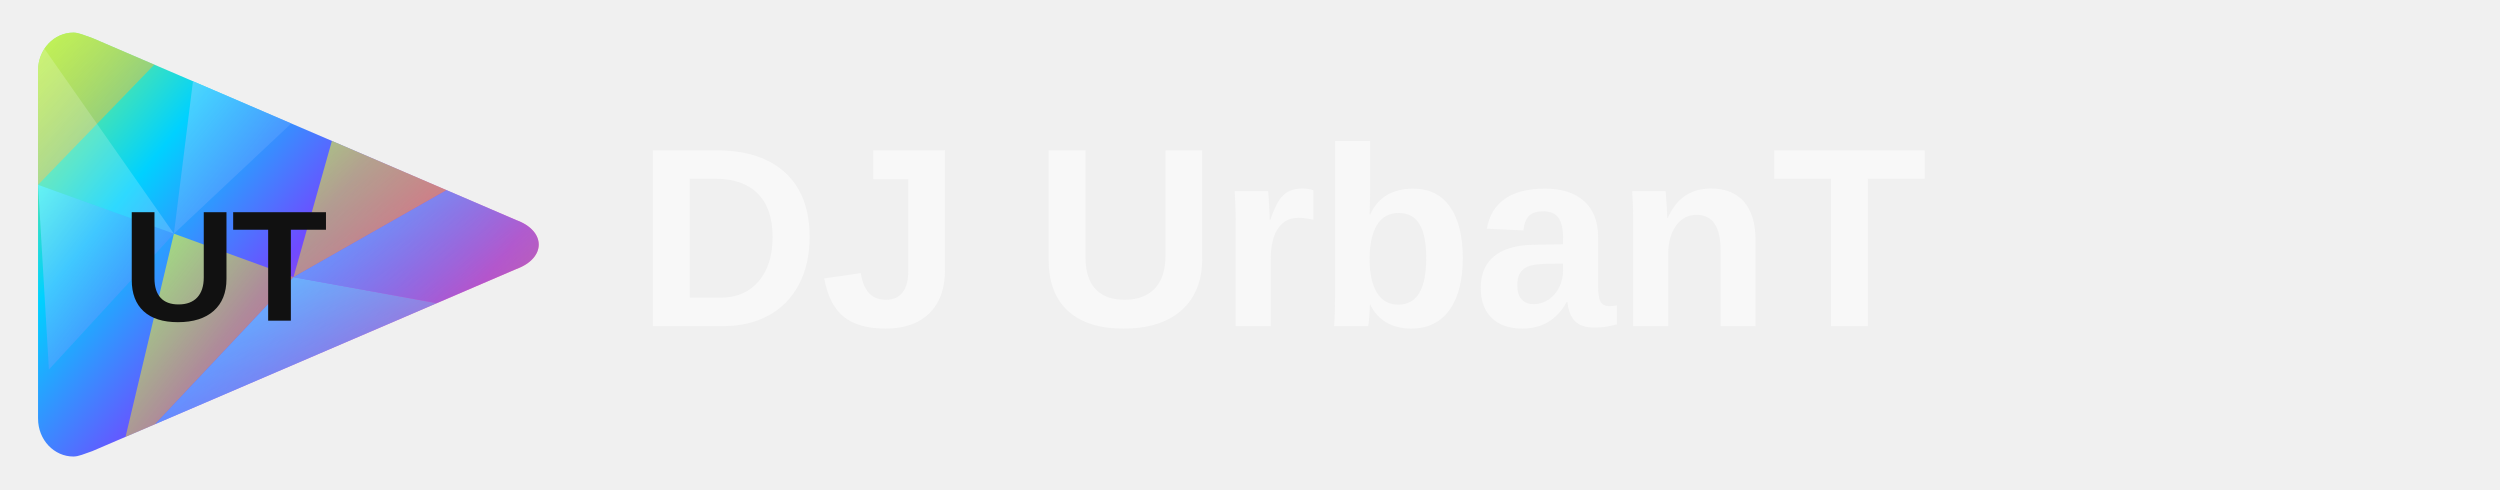
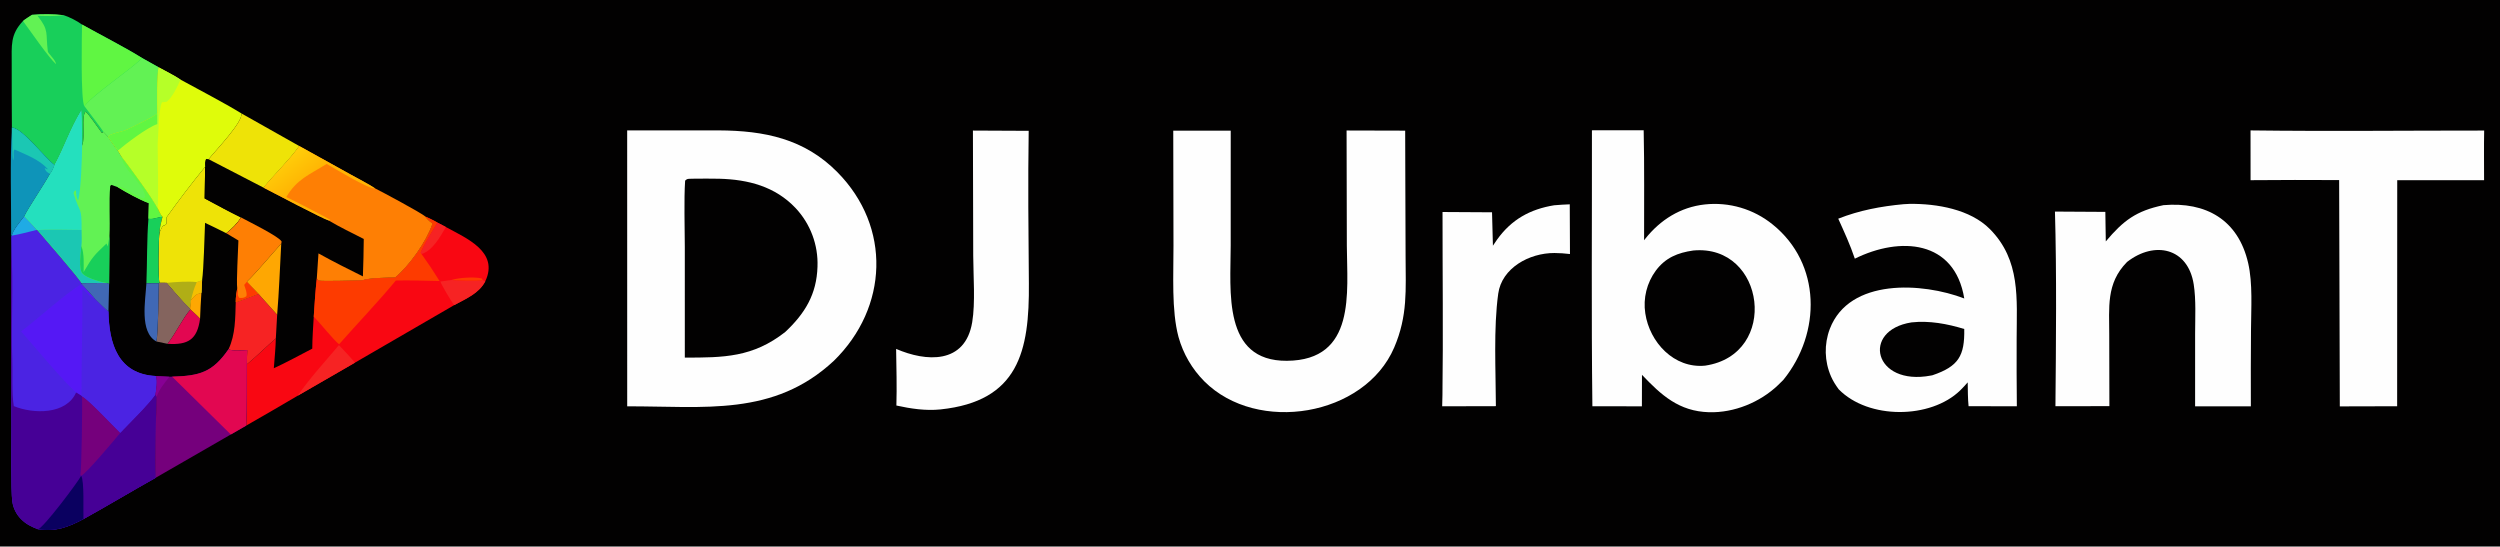
- <svg xmlns="http://www.w3.org/2000/svg" width="920" height="180" viewBox="0 0 920 180" fill="none" role="img" aria-labelledby="title desc">
+ <svg xmlns="http://www.w3.org/2000/svg" version="1.1" style="display: block;" viewBox="0 0 2048 448" width="1935" height="423" preserveAspectRatio="none">
  <defs>
-     <linearGradient id="playBase" x1="10" y1="10" x2="210" y2="170" gradientUnits="userSpaceOnUse">
-       <stop offset="0" stop-color="#A7FF47" />
-       <stop offset="0.26" stop-color="#00D1FF" />
-       <stop offset="0.5" stop-color="#6F4BFF" />
-       <stop offset="0.74" stop-color="#FF2FA3" />
-       <stop offset="1" stop-color="#FFC233" />
+     <linearGradient id="Gradient1" gradientUnits="userSpaceOnUse" x1="247.327" y1="149.817" x2="233.049" y2="131.132">
+       <stop class="stop0" offset="0" stop-opacity="1" stop-color="rgb(255,181,3)" />
+       <stop class="stop1" offset="1" stop-opacity="1" stop-color="rgb(255,205,9)" />
    </linearGradient>
-     <linearGradient id="facetCool" x1="0" y1="0" x2="1" y2="1">
-       <stop offset="0" stop-color="#6AF6FF" stop-opacity="0.85" />
-       <stop offset="1" stop-color="#4E5EFF" stop-opacity="0.3" />
-     </linearGradient>
-     <linearGradient id="facetWarm" x1="0" y1="0" x2="1" y2="1">
-       <stop offset="0" stop-color="#C9FF5C" stop-opacity="0.8" />
-       <stop offset="1" stop-color="#FF8C2A" stop-opacity="0.3" />
-     </linearGradient>
-     <clipPath id="playClip">
-       <path d="M27 12C20 12 14 18 14 26V154C14 162 20 168 27 168C29 168 31 167 34 166L190 99C201 95 201 85 190 81L34 14C31 13 29 12 27 12Z" />
-     </clipPath>
  </defs>
-   <path d="M27 12C20 12 14 18 14 26V154C14 162 20 168 27 168C29 168 31 167 34 166L190 99C201 95 201 85 190 81L34 14C31 13 29 12 27 12Z" fill="url(#playBase)" />
-   <g clip-path="url(#playClip)">
-     <polygon points="8,6 74,6 14,68" fill="url(#facetWarm)" />
-     <polygon points="74,6 130,24 64,86" fill="url(#facetCool)" />
-     <polygon points="130,24 210,44 108,102" fill="url(#facetWarm)" />
-     <polygon points="14,68 64,86 18,136" fill="url(#facetCool)" />
-     <polygon points="64,86 108,102 44,170" fill="url(#facetWarm)" />
-     <polygon points="108,102 210,44 196,118" fill="url(#facetCool)" />
-     <polygon points="44,170 108,102 196,118 150,172" fill="url(#facetCool)" />
-     <polygon points="8,6 64,86 14,68" fill="#FFFFFF" fill-opacity="0.18" />
-   </g>
-   <text x="45" y="118" fill="#111111" font-family="Montserrat, Arial, sans-serif" font-size="58" font-weight="900" letter-spacing="-0.03em">UT</text>
-   <text x="234" y="120" fill="#F8F8F8" font-family="Montserrat, Arial, sans-serif" font-size="94" font-weight="700">DJ UrbanT</text>
+   <path transform="translate(0,0)" fill="rgb(2,1,1)" d="M 0 0 L 2048 0 L 2048 448 L 0 448 L 0 0 z" />
+   <path transform="translate(0,0)" fill="rgb(2,1,1)" d="M 26.24 12.169 C 34.873 11.432 43.557 11.521 52.174 12.435 C 56.762 13.857 63.371 17.276 67.207 20.144 C 80.792 27.749 104.026 39.728 116.3 47.522 L 129.964 55.179 C 128.324 60.477 128.795 86.32 128.84 93.056 C 126.303 95.68 108.219 104.186 104.12 106.156 C 99.755 108.255 92.151 108.845 88.345 111.844 C 90.082 114.341 94.811 121.444 96.559 123.449 L 99.4 128.054 C 105.079 135.369 125.836 163.349 129.186 171.037 C 130.123 172.957 131.563 176.478 133.115 177.693 C 132.205 181.415 130.686 186.666 130.738 190.36 C 132.243 188.126 131.535 186.803 134.555 184.394 L 134.461 185.111 L 136.379 183.553 L 136.501 178.059 C 147.491 162.706 156.286 151.256 168.056 136.708 L 167.645 162.649 C 177.128 167.685 187.852 173.668 197.424 178.244 C 194.61 183.066 189.828 187.835 185.372 191.179 L 195.303 197.128 C 195.081 204.474 193.57 230.946 194.333 236.324 C 193.586 240.659 193.115 243.191 193.112 247.669 C 192.706 260.809 192.905 274.033 187.284 286.164 C 174.147 305.192 163.749 308.106 140.979 308.761 L 138.799 308.828 C 135.148 308.593 131.494 308.403 127.839 308.259 C 129.13 312.112 128.054 319.153 127.402 323.287 L 128.212 325.401 C 127.965 339.1 126.474 379.799 127.583 391.621 C 107.687 402.751 88.388 414.393 68.366 425.498 C 55.962 432.038 45.645 436.114 31.098 433.844 C 25.612 431.742 21.24 429.636 17.071 425.346 C 13.306 421.493 10.86 416.546 10.085 411.215 C 8.729 401.773 9.423 361.608 9.339 349.574 C 9.05 300.988 9.015 252.401 9.235 203.815 L 9.152 193.284 L 9.849 193.113 C 10.017 189.259 17.281 180.741 19.873 177.365 C 23.871 169.269 35.262 152.848 40.972 142.476 C 43.022 139.603 43.367 138.571 44.568 135.245 C 36.628 129.334 18.515 105.225 9.739 104.537 C 9.665 87.011 9.504 69.461 9.591 51.937 C 9.665 37.329 8.207 28.478 18.825 17.23 C 20.355 15.88 24.355 13.401 26.24 12.169 z" />
+   <path transform="translate(0,0)" fill="rgb(75,35,227)" d="M 19.873 177.365 C 23.232 180.894 27.049 184.726 30.142 188.438 L 30.711 188.746 C 34.79 193.524 65.032 228.252 66.77 232.095 L 66.755 232.868 C 70.59 236.907 74.113 240.634 77.719 244.89 C 79.978 247.097 86.554 253.772 88.858 255.354 C 89.33 281.38 96.437 306.761 127.839 308.259 C 129.13 312.112 128.054 319.153 127.402 323.287 L 128.212 325.401 C 127.965 339.1 126.474 379.799 127.583 391.621 C 107.687 402.751 88.388 414.393 68.366 425.498 C 55.962 432.038 45.645 436.114 31.098 433.844 C 25.612 431.742 21.24 429.636 17.071 425.346 C 13.306 421.493 10.86 416.546 10.085 411.215 C 8.729 401.773 9.423 361.608 9.339 349.574 C 9.05 300.988 9.015 252.401 9.235 203.815 L 9.152 193.284 L 9.849 193.113 C 10.017 189.259 17.281 180.741 19.873 177.365 z" />
+   <path transform="translate(0,0)" fill="rgb(70,0,150)" d="M 9.235 203.815 C 11.082 232.587 9.034 265.513 10.036 294.592 C 10.407 305.376 9.528 322.59 11.299 332.892 C 26.98 339.425 54.37 340.146 62.397 321.609 C 63.584 322.315 65.725 323.497 66.759 324.258 L 67.279 324.889 C 73.22 328.192 92.472 349.003 98.511 354.815 C 105.354 347.638 122.319 330.913 127.402 323.287 L 128.212 325.401 C 127.965 339.1 126.474 379.799 127.583 391.621 C 107.687 402.751 88.388 414.393 68.366 425.498 C 55.962 432.038 45.645 436.114 31.098 433.844 C 25.612 431.742 21.24 429.636 17.071 425.346 C 13.306 421.493 10.86 416.546 10.085 411.215 C 8.729 401.773 9.423 361.608 9.339 349.574 C 9.05 300.988 9.015 252.401 9.235 203.815 z" />
+   <path transform="translate(0,0)" fill="rgb(70,0,150)" d="M 127.402 323.287 L 128.212 325.401 C 127.965 339.1 126.474 379.799 127.583 391.621 C 107.687 402.751 88.388 414.393 68.366 425.498 C 68.054 418.881 69.2 394.081 66.502 390.066 C 70.709 388.167 94.431 359.876 98.511 354.815 C 105.354 347.638 122.319 330.913 127.402 323.287 z" />
+   <path transform="translate(0,0)" fill="rgb(117,0,124)" d="M 67.279 324.889 C 73.22 328.192 92.472 349.003 98.511 354.815 C 94.431 359.876 70.709 388.167 66.502 390.066 L 65.815 389.231 C 66.969 383.706 67.407 333.203 67.279 324.889 z" />
+   <path transform="translate(0,0)" fill="rgb(10,0,96)" d="M 66.502 390.066 C 69.2 394.081 68.054 418.881 68.366 425.498 C 55.962 432.038 45.645 436.114 31.098 433.844 C 35.49 432.977 63.29 395.906 66.502 390.066 z" />
+   <path transform="translate(0,0)" fill="rgb(75,35,227)" d="M 67.49 236.286 C 70.668 239.484 73.498 243.404 77.719 244.89 C 79.978 247.097 86.554 253.772 88.858 255.354 C 89.33 281.38 96.437 306.761 127.839 308.259 C 129.13 312.112 128.054 319.153 127.402 323.287 C 122.319 330.913 105.354 347.638 98.511 354.815 C 92.472 349.003 73.22 328.192 67.279 324.889 L 66.759 324.258 C 66.67 294.495 67.7 266.236 67.49 236.286 z" />
+   <path transform="translate(0,0)" fill="rgb(85,24,245)" d="M 66.755 232.868 C 70.59 236.907 74.113 240.634 77.719 244.89 C 73.498 243.404 70.668 239.484 67.49 236.286 C 67.7 266.236 66.67 294.495 66.759 324.258 C 65.725 323.497 63.584 322.315 62.397 321.609 C 55.825 317.22 24.971 280.258 17.28 271.675 C 30.561 261.674 53.866 240.379 66.755 232.868 z" />
+   <path transform="translate(0,0)" fill="rgb(31,171,229)" d="M 19.873 177.365 C 23.232 180.894 27.049 184.726 30.142 188.438 C 24.795 189.743 15.088 192.363 9.849 193.113 C 10.017 189.259 17.281 180.741 19.873 177.365 z" />
+   <path transform="translate(0,0)" fill="rgb(24,207,90)" d="M 26.24 12.169 C 34.873 11.432 43.557 11.521 52.174 12.435 C 56.762 13.857 63.371 17.276 67.207 20.144 C 80.792 27.749 104.026 39.728 116.3 47.522 L 129.964 55.179 C 128.324 60.477 128.795 86.32 128.84 93.056 C 126.303 95.68 108.219 104.186 104.12 106.156 C 99.755 108.255 92.151 108.845 88.345 111.844 L 84.748 108.06 L 83.512 109.017 C 81.016 105.783 72.193 92.568 69.97 91.582 C 66.437 96.284 70.216 111.001 67.287 119.429 C 67.14 110.389 67.266 98.87 66.741 90.036 C 56.712 106.596 52.88 119.982 44.568 135.245 C 36.628 129.334 18.515 105.225 9.739 104.537 C 9.665 87.011 9.504 69.461 9.591 51.937 C 9.665 37.329 8.207 28.478 18.825 17.23 C 20.355 15.88 24.355 13.401 26.24 12.169 z" />
+   <path transform="translate(0,0)" fill="rgb(98,242,84)" d="M 116.3 47.522 L 129.964 55.179 C 128.324 60.477 128.795 86.32 128.84 93.056 C 126.303 95.68 108.219 104.186 104.12 106.156 C 99.755 108.255 92.151 108.845 88.345 111.844 L 84.748 108.06 C 83.458 105.721 71.42 90.046 69.168 87.038 C 77.203 76.612 110.006 55.056 116.3 47.522 z" />
+   <path transform="translate(0,0)" fill="rgb(96,246,66)" d="M 67.207 20.144 C 80.792 27.749 104.026 39.728 116.3 47.522 C 110.006 55.056 77.203 76.612 69.168 87.038 C 65.957 83.06 67.066 28.302 67.207 20.144 z" />
+   <path transform="translate(0,0)" fill="rgb(98,242,84)" d="M 26.24 12.169 C 34.873 11.432 43.557 11.521 52.174 12.435 C 45.206 13.497 37.813 13.121 30.742 12.967 C 40.456 25.196 37.252 26.806 39.185 42.167 C 39.382 43.732 45.94 49.545 45.838 52.537 C 40.223 47.746 24.567 24.966 18.825 17.23 C 20.355 15.88 24.355 13.401 26.24 12.169 z" />
+   <path transform="translate(0,0)" fill="rgb(98,242,84)" d="M 67.287 119.429 C 70.216 111.001 66.437 96.284 69.97 91.582 C 72.193 92.568 81.016 105.783 83.512 109.017 L 84.748 108.06 L 88.345 111.844 C 90.082 114.341 94.811 121.444 96.559 123.449 L 99.4 128.054 C 105.079 135.369 125.836 163.349 129.186 171.037 C 130.123 172.957 131.563 176.478 133.115 177.693 C 128.803 177.884 125.837 179.976 121.617 179.248 L 121.931 166.55 C 114.394 163.762 103.349 157.655 96.478 153.459 L 91.362 151.557 L 90.293 152.398 C 89.142 165.66 90.31 180.11 89.698 193.435 L 89.378 232.502 L 87.304 231.965 L 66.77 232.095 C 65.032 228.252 34.79 193.524 30.711 188.746 L 30.142 188.438 C 27.049 184.726 23.232 180.894 19.873 177.365 C 23.871 169.269 35.262 152.848 40.972 142.476 C 43.022 139.603 43.367 138.571 44.568 135.245 C 52.88 119.982 56.712 106.596 66.741 90.036 C 67.266 98.87 67.14 110.389 67.287 119.429 z" />
+   <path transform="translate(0,0)" fill="rgb(36,224,190)" d="M 66.741 90.036 C 67.266 98.87 67.14 110.389 67.287 119.429 C 67.212 128.742 66.29 156.228 64.067 164.294 C 62.377 162.229 62.483 158.76 62.253 155.954 C 60.487 156.974 61.02 156.424 60.233 158.391 C 65.526 176.053 67.013 168.483 66.838 188.509 C 60.981 188.429 34.593 187.829 30.711 188.746 L 30.142 188.438 C 27.049 184.726 23.232 180.894 19.873 177.365 C 23.871 169.269 35.262 152.848 40.972 142.476 C 43.022 139.603 43.367 138.571 44.568 135.245 C 52.88 119.982 56.712 106.596 66.741 90.036 z" />
+   <path transform="translate(0,0)" fill="rgb(27,199,179)" d="M 66.838 188.509 C 66.875 191.742 67.139 198.677 66.695 201.594 C 66.184 207.385 64.041 220.459 67.719 224.38 C 71.024 227.904 82.419 231.308 87.304 231.965 L 66.77 232.095 C 65.032 228.252 34.79 193.524 30.711 188.746 C 34.593 187.829 60.981 188.429 66.838 188.509 z" />
+   <path transform="translate(0,0)" fill="rgb(24,207,90)" d="M 68.494 223.058 C 75.885 210.409 76.744 209.672 87.234 199.617 L 88.265 202.002 C 88.711 199.141 89.188 196.285 89.698 193.435 L 89.378 232.502 L 87.304 231.965 C 82.419 231.308 71.024 227.904 67.719 224.38 C 64.041 220.459 66.184 207.385 66.695 201.594 C 69.123 208.593 68.51 215.615 68.494 223.058 z" />
+   <path transform="translate(0,0)" fill="rgb(96,246,66)" d="M 99.4 128.054 C 105.079 135.369 125.836 163.349 129.186 171.037 C 130.123 172.957 131.563 176.478 133.115 177.693 C 128.803 177.884 125.837 179.976 121.617 179.248 L 121.931 166.55 C 114.394 163.762 103.349 157.655 96.478 153.459 C 101.426 151.233 111.606 162.138 117.803 162.731 L 118.897 161.402 C 118.114 150.572 100.915 139.858 99.4 128.054 z" />
+   <path transform="translate(0,0)" fill="rgb(238,227,7)" d="M 136.501 178.059 C 147.491 162.706 156.286 151.256 168.056 136.708 L 167.645 162.649 C 177.128 167.685 187.852 173.668 197.424 178.244 C 194.61 183.066 189.828 187.835 185.372 191.179 C 179.686 188.387 173.686 185.301 167.974 182.655 C 167.481 193.477 166.925 220.41 165.54 229.809 L 164.997 239.981 C 159.589 241.436 160.215 241.799 156.735 245.526 L 156.51 245.772 C 156.275 247.655 155.748 251.093 155.656 252.875 C 150.241 247.846 141.507 237.55 136.662 231.859 L 130.672 231.822 C 129.379 228.348 129.789 194.21 130.738 190.36 C 132.243 188.126 131.535 186.803 134.555 184.394 L 134.461 185.111 L 136.379 183.553 L 136.501 178.059 z" />
+   <path transform="translate(0,0)" fill="rgb(176,174,22)" d="M 161.179 231.234 L 165.54 229.809 L 164.997 239.981 C 159.589 241.436 160.215 241.799 156.735 245.526 L 156.51 245.772 C 156.275 247.655 155.748 251.093 155.656 252.875 C 150.241 247.846 141.507 237.55 136.662 231.859 C 143.351 231.173 154.489 230.407 161.179 231.234 z" />
+   <path transform="translate(0,0)" fill="rgb(244,191,2)" d="M 161.179 231.234 L 165.54 229.809 L 164.997 239.981 C 159.589 241.436 160.215 241.799 156.735 245.526 L 156.51 245.772 C 157.984 239.684 158.743 236.991 161.179 231.234 z" />
+   <path transform="translate(0,0)" fill="rgb(132,100,94)" d="M 130.672 231.822 L 136.662 231.859 C 141.507 237.55 150.241 247.846 155.656 252.875 L 156.032 253.693 C 149.762 260.728 144.185 273.035 137.227 281.85 L 128.147 279.936 C 129.608 272.401 129.895 241.546 130.105 232.123 L 130.672 231.822 z" />
+   <path transform="translate(0,0)" fill="rgb(24,207,90)" d="M 121.617 179.248 C 125.837 179.976 128.803 177.884 133.115 177.693 C 132.205 181.415 130.686 186.666 130.738 190.36 C 129.789 194.21 129.379 228.348 130.672 231.822 L 130.105 232.123 L 119.927 232.216 C 120.624 215.112 120.235 196.114 121.617 179.248 z" />
+   <path transform="translate(0,0)" fill="rgb(64,104,181)" d="M 119.927 232.216 L 130.105 232.123 C 129.895 241.546 129.608 272.401 128.147 279.936 C 114.034 272.256 119.186 246.453 119.927 232.216 z" />
+   <path transform="translate(0,0)" fill="rgb(226,7,81)" d="M 156.032 253.693 C 158.46 255.935 161.78 258.831 163.893 261.246 C 161.592 278.279 154.255 282.93 137.227 281.85 C 144.185 273.035 149.762 260.728 156.032 253.693 z" />
+   <path transform="translate(0,0)" fill="rgb(64,104,181)" d="M 87.304 231.965 L 89.378 232.502 L 88.858 255.354 C 86.554 253.772 79.978 247.097 77.719 244.89 C 74.113 240.634 70.59 236.907 66.755 232.868 L 66.77 232.095 L 87.304 231.965 z" />
+   <path transform="translate(0,0)" fill="rgb(254,167,2)" d="M 156.51 245.772 L 156.735 245.526 C 160.215 241.799 159.589 241.436 164.997 239.981 C 164.632 246.786 164.029 254.511 163.893 261.246 C 161.78 258.831 158.46 255.935 156.032 253.693 L 155.656 252.875 C 155.748 251.093 156.275 247.655 156.51 245.772 z" />
+   <path transform="translate(0,0)" fill="rgb(254,254,254)" d="M 513.781 106.875 L 588.674 106.887 C 626.064 107.057 658.837 113.633 685.971 141.117 C 730.346 186.063 727.652 252.109 683.143 295.721 C 633.881 341.765 576.746 332.937 513.804 333.078 L 513.781 106.875 z" />
+   <path transform="translate(0,0)" fill="rgb(2,1,1)" d="M 567.814 146.492 C 574.95 146.384 582.088 146.392 589.224 146.517 C 612.862 147.147 634.948 152.784 651.759 170.578 C 663.919 183.553 670.377 200.858 669.691 218.628 C 669.025 241.318 659.336 257.033 643.294 272.113 C 616.719 293.008 592.825 293.146 561.001 293.15 L 560.994 202.345 C 560.942 186.046 560.242 163.774 561.251 148.113 C 563.197 146.077 564.226 146.714 567.814 146.492 z" />
+   <path transform="translate(0,0)" fill="rgb(254,254,254)" d="M 1304.11 106.813 L 1346.5 106.759 C 1347.15 136.401 1346.78 167.196 1346.84 196.935 C 1347.16 196.524 1347.48 196.116 1347.8 195.71 C 1360.14 180.195 1376.58 169.813 1396.48 167.605 C 1416.49 165.409 1436.55 171.321 1452.17 184.019 C 1492.05 216.135 1492.13 272.957 1460.95 311.372 C 1459.52 312.839 1458.06 314.281 1456.58 315.697 C 1441.75 329.843 1420.54 338.512 1399.98 337.914 C 1375.37 337.198 1360.89 323.886 1345.1 307.254 L 1345.04 333.085 L 1304.48 333.011 C 1303.57 257.959 1304.21 181.957 1304.11 106.813 z" />
+   <path transform="translate(0,0)" fill="rgb(2,1,1)" d="M 1387.15 205.346 C 1446.29 199.866 1458.01 290.712 1396.85 299.733 C 1371.41 302.243 1351.36 280.656 1347.81 256.807 C 1345.95 244.444 1349.07 231.848 1356.49 221.781 C 1364.43 211.155 1374.53 207.163 1387.15 205.346 z" />
+   <path transform="translate(0,0)" fill="rgb(2,1,1)" d="M 245.19 119.729 L 286.595 142.713 C 291.535 145.457 303.195 151.552 307.395 154.489 C 312.109 156.803 346.082 174.999 348.289 177.426 C 351.605 178.982 355.259 180.596 358.368 182.479 L 365.285 186.113 C 381.949 195.303 409.019 206.313 397.539 230.601 C 392.423 240.499 381.882 244.794 372.098 250.104 L 290.762 297.298 L 243.805 324.43 C 229.821 332.685 215.777 340.839 201.674 348.891 C 202.275 332.559 202.093 315.115 202.195 298.697 L 202.48 287.05 C 198.564 287.207 190.164 288.233 187.284 286.164 C 192.905 274.033 192.706 260.809 193.112 247.669 C 193.115 243.191 193.586 240.659 194.333 236.324 C 193.57 230.946 195.081 204.474 195.303 197.128 L 185.372 191.179 C 189.828 187.835 194.61 183.066 197.424 178.244 C 187.852 173.668 177.128 167.685 167.645 162.649 L 168.056 136.708 C 168.01 134.468 167.614 131.915 168.998 130.282 L 170.899 130.519 L 215.906 153.83 C 224.705 142.996 237.407 130.763 245.19 119.729 z" />
+   <path transform="translate(0,0)" fill="rgb(249,7,18)" d="M 348.289 177.426 C 351.605 178.982 355.259 180.596 358.368 182.479 L 365.285 186.113 C 381.949 195.303 409.019 206.313 397.539 230.601 C 392.423 240.499 381.882 244.794 372.098 250.104 L 290.762 297.298 L 243.805 324.43 C 229.821 332.685 215.777 340.839 201.674 348.891 C 202.275 332.559 202.093 315.115 202.195 298.697 C 209.099 293.074 218.749 283.68 225.962 277.382 C 225.855 284.67 224.86 294.406 224.317 301.845 C 233.839 297.572 246.294 290.693 255.812 285.791 C 255.849 277.225 256.52 268.185 257.016 259.596 C 257.67 249.478 258.419 238.261 259.522 228.232 L 260.69 230.002 C 266.044 230.793 289.299 229.861 296.699 229.846 C 301.816 227.803 317.968 227.514 323.755 227.51 C 335.506 217.462 348.949 198.87 354.334 183.435 C 354.426 183.172 353.805 182.795 353.472 182.547 C 351.301 180.936 349.975 179.5 348.289 177.426 z" />
+   <path transform="translate(0,0)" fill="rgb(253,59,0)" d="M 348.289 177.426 C 351.605 178.982 355.259 180.596 358.368 182.479 C 353.849 190.095 348.189 199.089 344.591 207.03 L 345.341 208.252 C 350.515 215.458 355.439 222.84 360.103 230.386 C 348.892 230.196 335.303 229.62 324.274 229.95 C 309.555 247.702 293.111 264.85 277.772 282.217 C 273.495 279.014 262.177 264.675 257.016 259.596 C 257.67 249.478 258.419 238.261 259.522 228.232 L 260.69 230.002 C 266.044 230.793 289.299 229.861 296.699 229.846 C 301.816 227.803 317.968 227.514 323.755 227.51 C 335.506 217.462 348.949 198.87 354.334 183.435 C 354.426 183.172 353.805 182.795 353.472 182.547 C 351.301 180.936 349.975 179.5 348.289 177.426 z" />
+   <path transform="translate(0,0)" fill="rgb(246,35,35)" d="M 277.641 282.913 C 281.607 287.184 287.213 292.889 290.762 297.298 L 243.805 324.43 C 254.216 309.466 265.864 296.882 277.641 282.913 z" />
+   <path transform="translate(0,0)" fill="rgb(246,35,35)" d="M 369.826 229.531 C 375.229 229.999 390.265 230.541 395.555 229.684 L 397.539 230.601 C 392.423 240.499 381.882 244.794 372.098 250.104 C 369.928 247.636 361.89 233.959 360.739 230.797 C 363.765 230.351 366.794 229.929 369.826 229.531 z" />
+   <path transform="translate(0,0)" fill="rgb(246,35,35)" d="M 358.368 182.479 L 365.285 186.113 C 360.441 194.336 354.614 205.209 345.341 208.252 L 344.591 207.03 C 348.189 199.089 353.849 190.095 358.368 182.479 z" />
+   <path transform="translate(0,0)" fill="rgb(253,59,0)" d="M 369.826 229.531 C 375.511 227.623 388.777 226.752 394.578 228.252 L 395.555 229.684 C 390.265 230.541 375.229 229.999 369.826 229.531 z" />
+   <path transform="translate(0,0)" fill="rgb(254,127,4)" d="M 245.19 119.729 L 286.595 142.713 C 291.535 145.457 303.195 151.552 307.395 154.489 C 312.109 156.803 346.082 174.999 348.289 177.426 C 349.975 179.5 351.301 180.936 353.472 182.547 C 353.805 182.795 354.426 183.172 354.334 183.435 C 348.949 198.87 335.506 217.462 323.755 227.51 C 317.968 227.514 301.816 227.803 296.699 229.846 C 289.299 229.861 266.044 230.793 260.69 230.002 L 259.522 228.232 L 260.889 207.729 C 273.047 214.487 284.824 220.38 297.29 226.572 C 297.658 216.347 297.893 206.118 297.995 195.887 C 288.881 191.226 277.837 185.923 269.202 180.693 C 265.277 179.716 222.392 157.209 215.906 153.83 C 224.705 142.996 237.407 130.763 245.19 119.729 z" />
+   <path transform="translate(0,0)" fill="url(#Gradient1)" d="M 245.19 119.729 L 286.595 142.713 C 291.535 145.457 303.195 151.552 307.395 154.489 C 302.496 155.435 273.856 137.944 267.618 134.392 C 252.934 143.536 243.505 146.692 234.495 161.496 C 237.826 162.935 270.239 179.613 270.587 180.336 L 269.202 180.693 C 265.277 179.716 222.392 157.209 215.906 153.83 C 224.705 142.996 237.407 130.763 245.19 119.729 z" />
+   <path transform="translate(0,0)" fill="rgb(246,35,35)" d="M 211.708 240.849 L 227.049 258.02 L 225.962 277.382 C 218.749 283.68 209.099 293.074 202.195 298.697 L 202.48 287.05 C 198.564 287.207 190.164 288.233 187.284 286.164 C 192.905 274.033 192.706 260.809 193.112 247.669 C 194.682 247.485 209.169 241.822 211.708 240.849 z" />
+   <path transform="translate(0,0)" fill="rgb(254,127,4)" d="M 197.424 178.244 C 203.416 181.517 228.929 194.01 230.706 198.044 L 230.394 199.74 C 223.526 207.188 208.892 224.778 202.317 230.85 L 211.708 240.849 C 209.169 241.822 194.682 247.485 193.112 247.669 C 193.115 243.191 193.586 240.659 194.333 236.324 C 193.57 230.946 195.081 204.474 195.303 197.128 L 185.372 191.179 C 189.828 187.835 194.61 183.066 197.424 178.244 z" />
+   <path transform="translate(0,0)" fill="rgb(253,59,0)" d="M 194.333 236.324 C 195.85 240.267 193.579 240.854 196.035 244.201 C 198.662 244.248 199.707 244.435 201.868 242.846 C 202.534 239.799 201.057 236.883 200.061 233.551 L 202.317 230.85 L 211.708 240.849 C 209.169 241.822 194.682 247.485 193.112 247.669 C 193.115 243.191 193.586 240.659 194.333 236.324 z" />
+   <path transform="translate(0,0)" fill="rgb(254,167,2)" d="M 202.317 230.85 C 208.892 224.778 223.526 207.188 230.394 199.74 C 229.359 218.634 228.597 239.304 227.049 258.02 L 211.708 240.849 L 202.317 230.85 z" />
+   <path transform="translate(0,0)" fill="rgb(254,254,254)" d="M 1103.12 106.97 L 1151.12 107.097 L 1151.25 151.25 L 1151.46 210.007 C 1151.54 237.523 1153.32 258.799 1142.1 284.934 C 1117.88 341.328 1030 355.97 986.624 312.632 C 976.537 302.519 969.235 289.97 965.426 276.204 C 959.582 254.396 961.403 224.899 961.312 201.608 L 961.134 107.132 L 1008.21 107.131 L 1008.19 201.514 C 1008.16 238.513 1001.32 296.148 1054.2 295.767 C 1111.06 295.357 1103.5 239.615 1103.33 201.477 L 1103.12 106.97 z" />
+   <path transform="translate(0,0)" fill="rgb(254,254,254)" d="M 1559.28 167.402 C 1560.95 167.232 1562.62 167.141 1564.29 167.13 C 1586.48 166.856 1614.01 171.48 1630.19 187.867 C 1655.42 213.414 1652.1 244.948 1652.04 277.496 C 1651.96 296.01 1652.01 314.525 1652.2 333.039 L 1612.66 332.98 C 1612.03 326.827 1612.05 319.708 1611.94 313.448 C 1610 315.694 1607.98 317.863 1605.87 319.951 C 1581.63 343.645 1530.51 344.004 1506.24 319.095 C 1503.68 315.57 1501.79 312.646 1500 308.642 C 1494.56 296.242 1494.21 282.208 1499 269.547 C 1514.99 227.792 1575.06 231.546 1609.13 244.669 C 1601.24 196.617 1556.5 193.71 1519.48 212.037 C 1515.65 200.628 1510.83 190.203 1505.89 179.268 C 1523.22 172.414 1540.81 169.135 1559.28 167.402 z" />
+   <path transform="translate(0,0)" fill="rgb(2,1,1)" d="M 1565.92 264.276 C 1580.59 262.692 1595.16 265.431 1609.11 269.689 C 1609.54 291.689 1604.42 300.37 1583.07 307.606 L 1581.82 307.852 C 1535.07 316.773 1524.39 270.784 1565.92 264.276 z" />
+   <path transform="translate(0,0)" fill="rgb(254,254,254)" d="M 1843.64 106.903 C 1906.85 107.733 1971.68 107.003 2035.03 107.021 C 2034.77 120.36 2034.97 134.339 2034.96 147.731 L 1963.81 147.715 L 1963.76 263.5 L 1963.74 333.015 L 1916.77 333.137 L 1916.23 147.617 C 1892.05 147.47 1867.86 147.499 1843.67 147.705 L 1843.64 106.903 z" />
+   <path transform="translate(0,0)" fill="rgb(254,254,254)" d="M 1772.34 168.177 C 1806.95 165.244 1833.51 179.973 1841.7 215.674 C 1845.53 232.357 1844.11 252.718 1844.02 270.113 C 1843.86 291.106 1843.82 312.1 1843.9 333.094 L 1798.23 333.113 L 1798.24 273.324 C 1798.26 260.437 1799.07 245.738 1797.09 233.101 C 1792.37 203.053 1764.97 197.258 1742.59 214.657 L 1742.27 214.974 C 1725.22 232.35 1727.93 252.162 1727.89 274.627 C 1727.85 294.05 1727.96 313.504 1728.01 332.929 L 1683.81 332.998 C 1684.28 282.313 1684.86 223.813 1683.42 173.444 L 1724.69 173.692 L 1725.07 197.888 C 1739.52 180.739 1749.95 172.84 1772.34 168.177 z" />
+   <path transform="translate(0,0)" fill="rgb(254,254,254)" d="M 797.022 107.028 L 842.707 107.245 C 842.054 148.199 842.487 191.227 842.853 232.217 C 843.352 287.987 834.41 328.913 770.39 335.625 C 758.364 336.879 746.031 335 734.316 332.422 C 734.777 317.182 734.328 301.3 734.102 286.005 C 758.357 296.539 790.658 298.996 796.434 264.097 C 799.074 248.146 797.341 226.203 797.264 209.526 L 797.022 107.028 z" />
+   <path transform="translate(0,0)" fill="rgb(254,254,254)" d="M 1273.14 168.275 C 1276.24 167.884 1282.62 167.689 1285.95 167.491 L 1286.12 208.24 C 1281.91 207.722 1277.67 207.443 1273.42 207.406 C 1252.68 207.327 1230.26 219.766 1227.35 240.707 C 1223.42 269.016 1225.34 304.138 1225.43 332.95 L 1181.43 333.052 L 1181.65 323.867 C 1182.32 274.311 1181.69 223.454 1181.72 173.788 L 1222.27 174.025 L 1223 201.416 C 1224.09 199.715 1225.23 198.04 1226.41 196.393 C 1238.24 179.91 1253.45 171.493 1273.14 168.275 z" />
+   <path transform="translate(0,0)" fill="rgb(223,252,10)" d="M 129.964 55.179 C 134.359 57.584 144.128 62.607 147.842 65.25 C 163.128 73.656 183.258 84.061 197.774 92.964 C 199.084 100.094 176.355 123.585 170.899 130.519 L 168.998 130.282 C 167.614 131.915 168.01 134.468 168.056 136.708 C 156.286 151.256 147.491 162.706 136.501 178.059 L 136.379 183.553 L 134.461 185.111 L 134.555 184.394 C 131.535 186.803 132.243 188.126 130.738 190.36 C 130.686 186.666 132.205 181.415 133.115 177.693 C 131.563 176.478 130.123 172.957 129.186 171.037 C 125.836 163.349 105.079 135.369 99.4 128.054 L 96.559 123.449 C 94.811 121.444 90.082 114.341 88.345 111.844 C 92.151 108.845 99.755 108.255 104.12 106.156 C 108.219 104.186 126.303 95.68 128.84 93.056 C 128.795 86.32 128.324 60.477 129.964 55.179 z" />
+   <path transform="translate(0,0)" fill="rgb(182,255,40)" d="M 129.964 55.179 C 134.359 57.584 144.128 62.607 147.842 65.25 C 145.765 70.454 140.98 80.114 136.545 83.421 L 132.685 83.872 C 129.823 90.058 129.839 110.105 129.146 118.171 C 129.204 134.31 129.913 155.295 129.186 171.037 C 125.836 163.349 105.079 135.369 99.4 128.054 L 96.559 123.449 C 94.811 121.444 90.082 114.341 88.345 111.844 C 92.151 108.845 99.755 108.255 104.12 106.156 C 108.219 104.186 126.303 95.68 128.84 93.056 C 128.795 86.32 128.324 60.477 129.964 55.179 z" />
+   <path transform="translate(0,0)" fill="rgb(96,246,66)" d="M 88.345 111.844 C 92.151 108.845 99.755 108.255 104.12 106.156 C 108.219 104.186 126.303 95.68 128.84 93.056 L 128.868 101.745 C 121.191 104.072 102.728 118.108 96.559 123.449 C 94.811 121.444 90.082 114.341 88.345 111.844 z" />
+   <path transform="translate(0,0)" fill="rgb(117,0,124)" d="M 187.284 286.164 C 190.164 288.233 198.564 287.207 202.48 287.05 L 202.195 298.697 C 202.093 315.115 202.275 332.559 201.674 348.891 L 189.074 356.164 L 127.583 391.621 C 126.474 379.799 127.965 339.1 128.212 325.401 L 127.402 323.287 C 128.054 319.153 129.13 312.112 127.839 308.259 C 131.494 308.403 135.148 308.593 138.799 308.828 L 140.979 308.761 C 163.749 308.106 174.147 305.192 187.284 286.164 z" />
+   <path transform="translate(0,0)" fill="rgb(226,7,81)" d="M 187.284 286.164 C 190.164 288.233 198.564 287.207 202.48 287.05 L 202.195 298.697 C 202.093 315.115 202.275 332.559 201.674 348.891 L 189.074 356.164 L 140.979 308.761 C 163.749 308.106 174.147 305.192 187.284 286.164 z" />
+   <path transform="translate(0,0)" fill="rgb(135,0,148)" d="M 127.839 308.259 C 131.494 308.403 135.148 308.593 138.799 308.828 C 134.528 314.353 130.635 318.781 128.212 325.401 L 127.402 323.287 C 128.054 319.153 129.13 312.112 127.839 308.259 z" />
+   <path transform="translate(0,0)" fill="rgb(238,227,7)" d="M 197.774 92.964 L 245.19 119.729 C 237.407 130.763 224.705 142.996 215.906 153.83 L 170.899 130.519 C 176.355 123.585 199.084 100.094 197.774 92.964 z" />
+   <path transform="translate(0,0)" fill="rgb(14,148,185)" d="M 9.739 104.537 C 18.515 105.225 36.628 129.334 44.568 135.245 C 43.367 138.571 43.022 139.603 40.972 142.476 C 35.262 152.848 23.871 169.269 19.873 177.365 C 17.281 180.741 10.017 189.259 9.849 193.113 L 9.152 193.284 C 9.217 167.532 8.162 130.724 9.718 105.576 L 9.739 104.537 z" />
+   <path transform="translate(0,0)" fill="rgb(27,199,179)" d="M 9.739 104.537 C 18.515 105.225 36.628 129.334 44.568 135.245 C 43.367 138.571 43.022 139.603 40.972 142.476 C 38.637 141.374 37.143 140.193 36.653 137.732 L 39.031 138.849 L 38.9 138.289 C 31.595 130.488 21.73 127.024 11.982 122.555 C 10.219 123.734 11.979 127.877 10.766 131.453 C 9.871 128.335 10.123 110.874 9.718 105.576 L 9.739 104.537 z" />
</svg>
